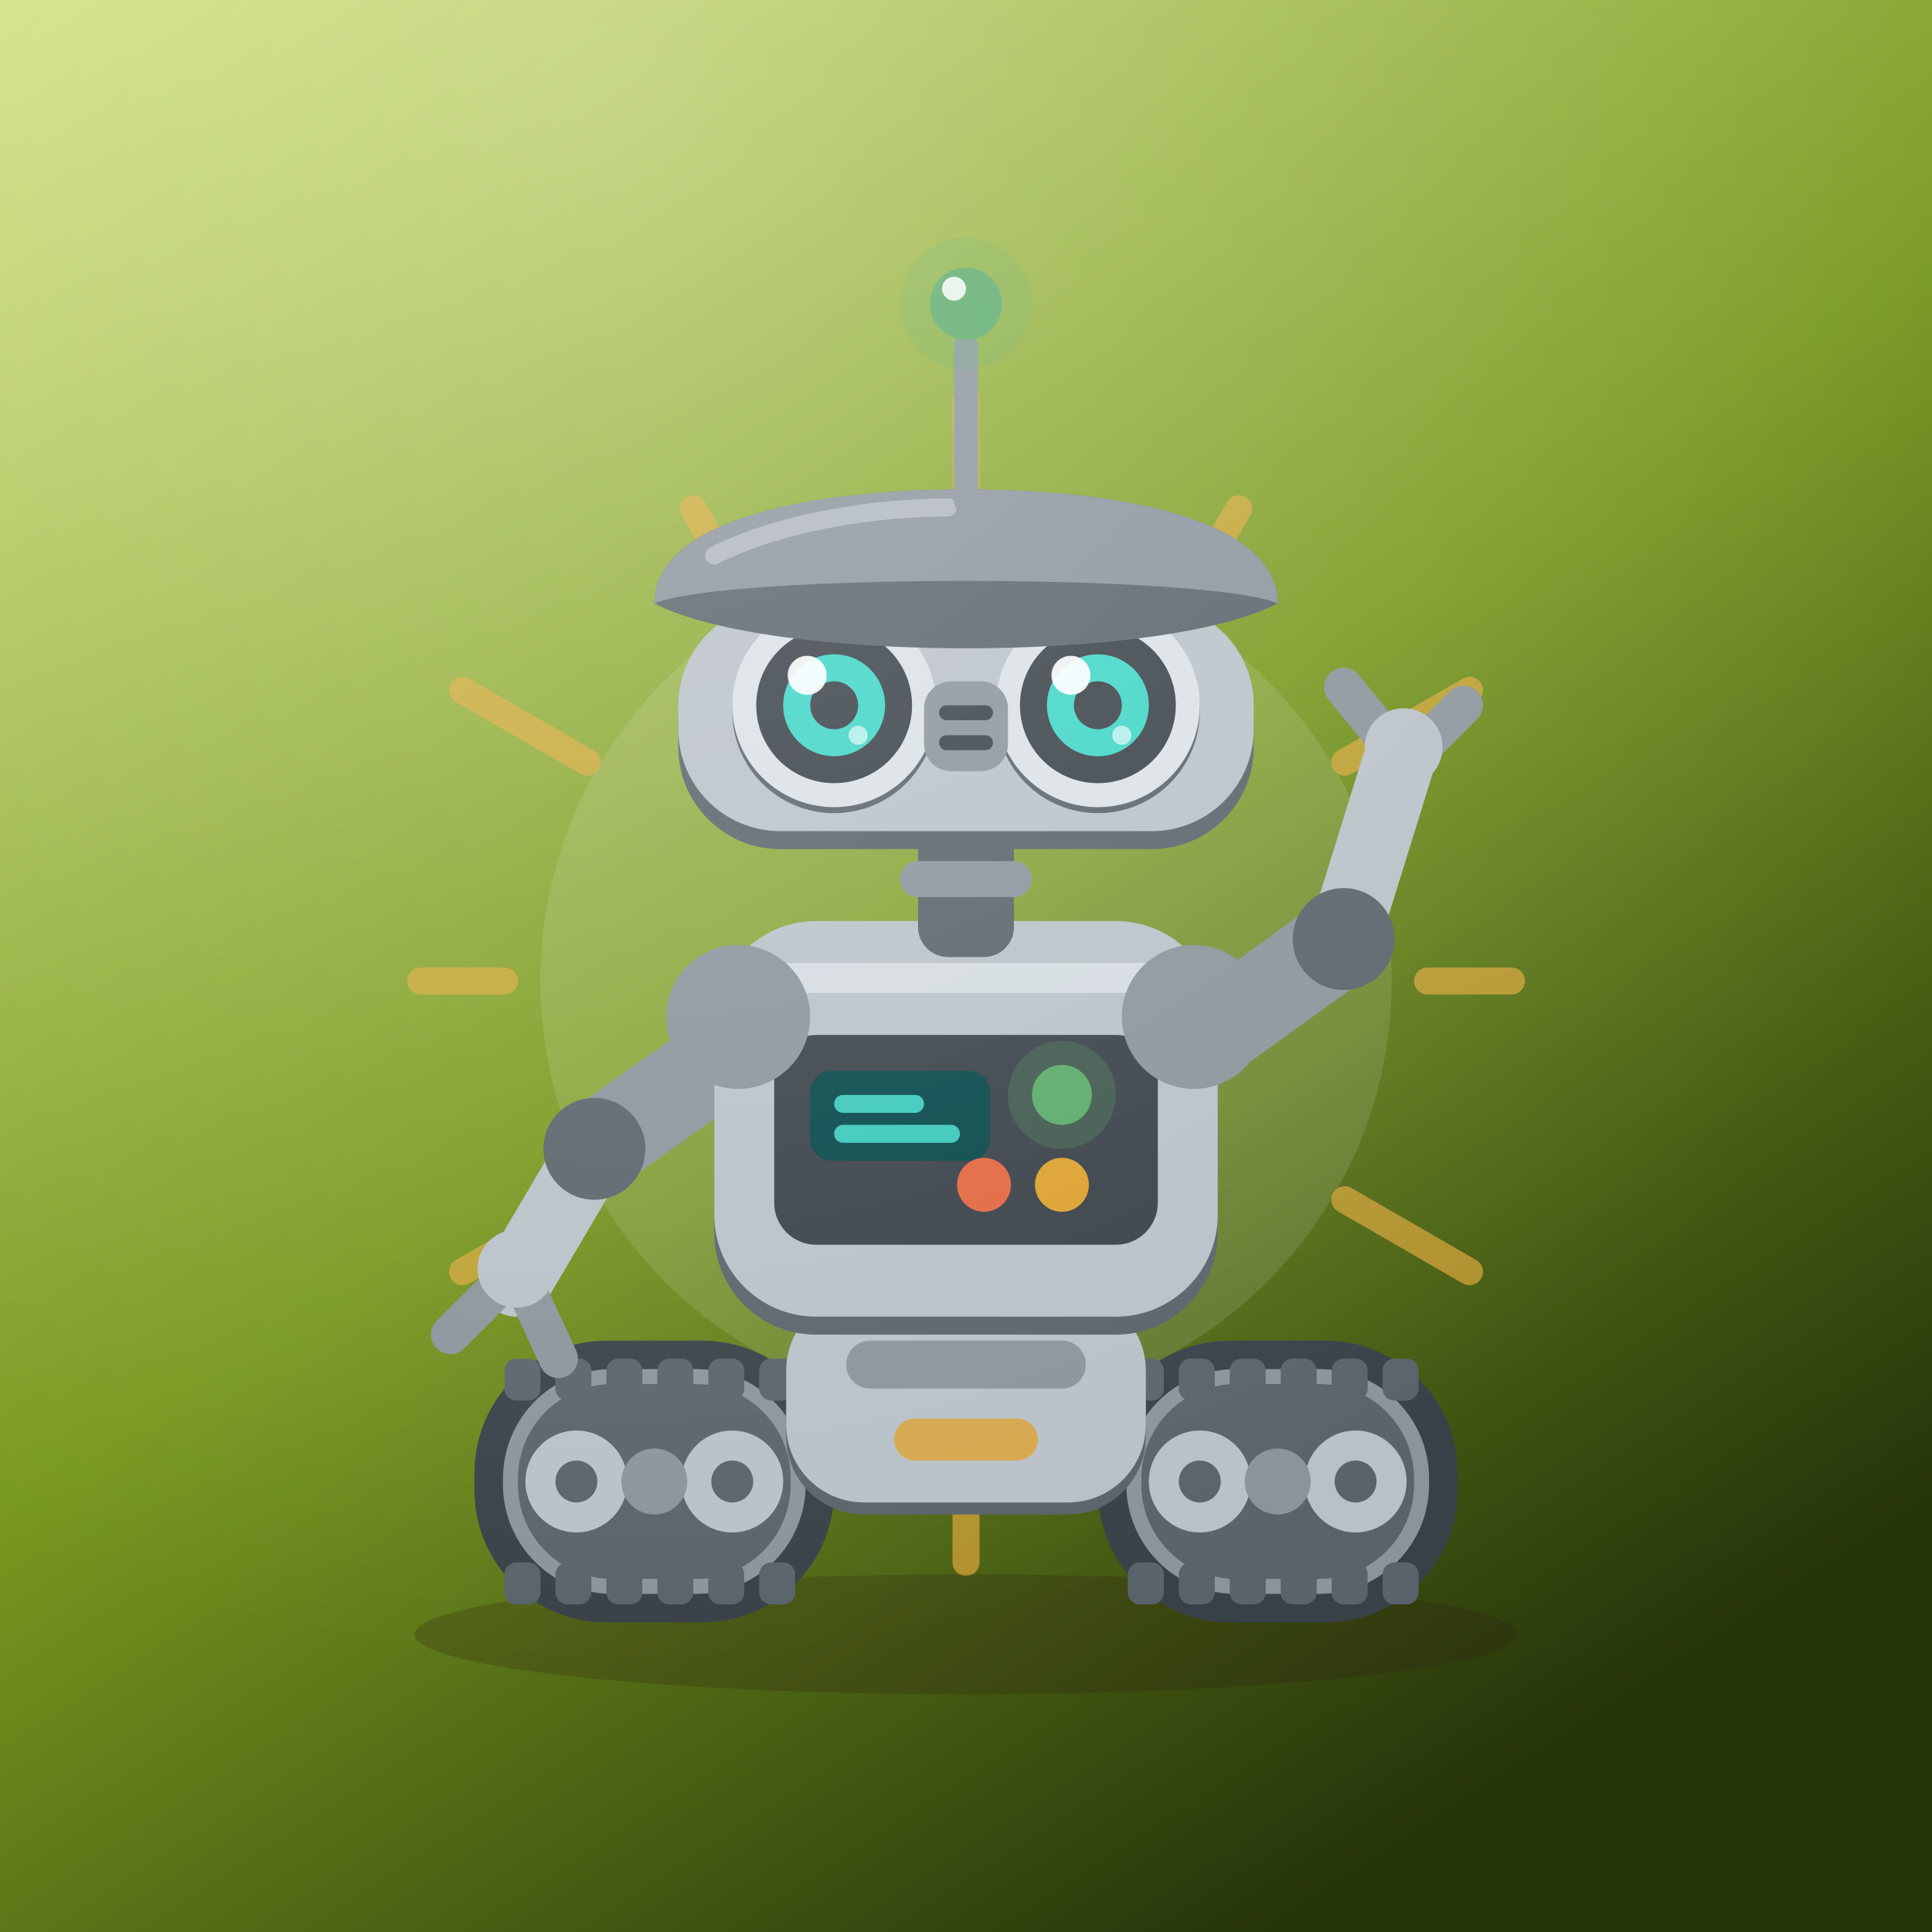
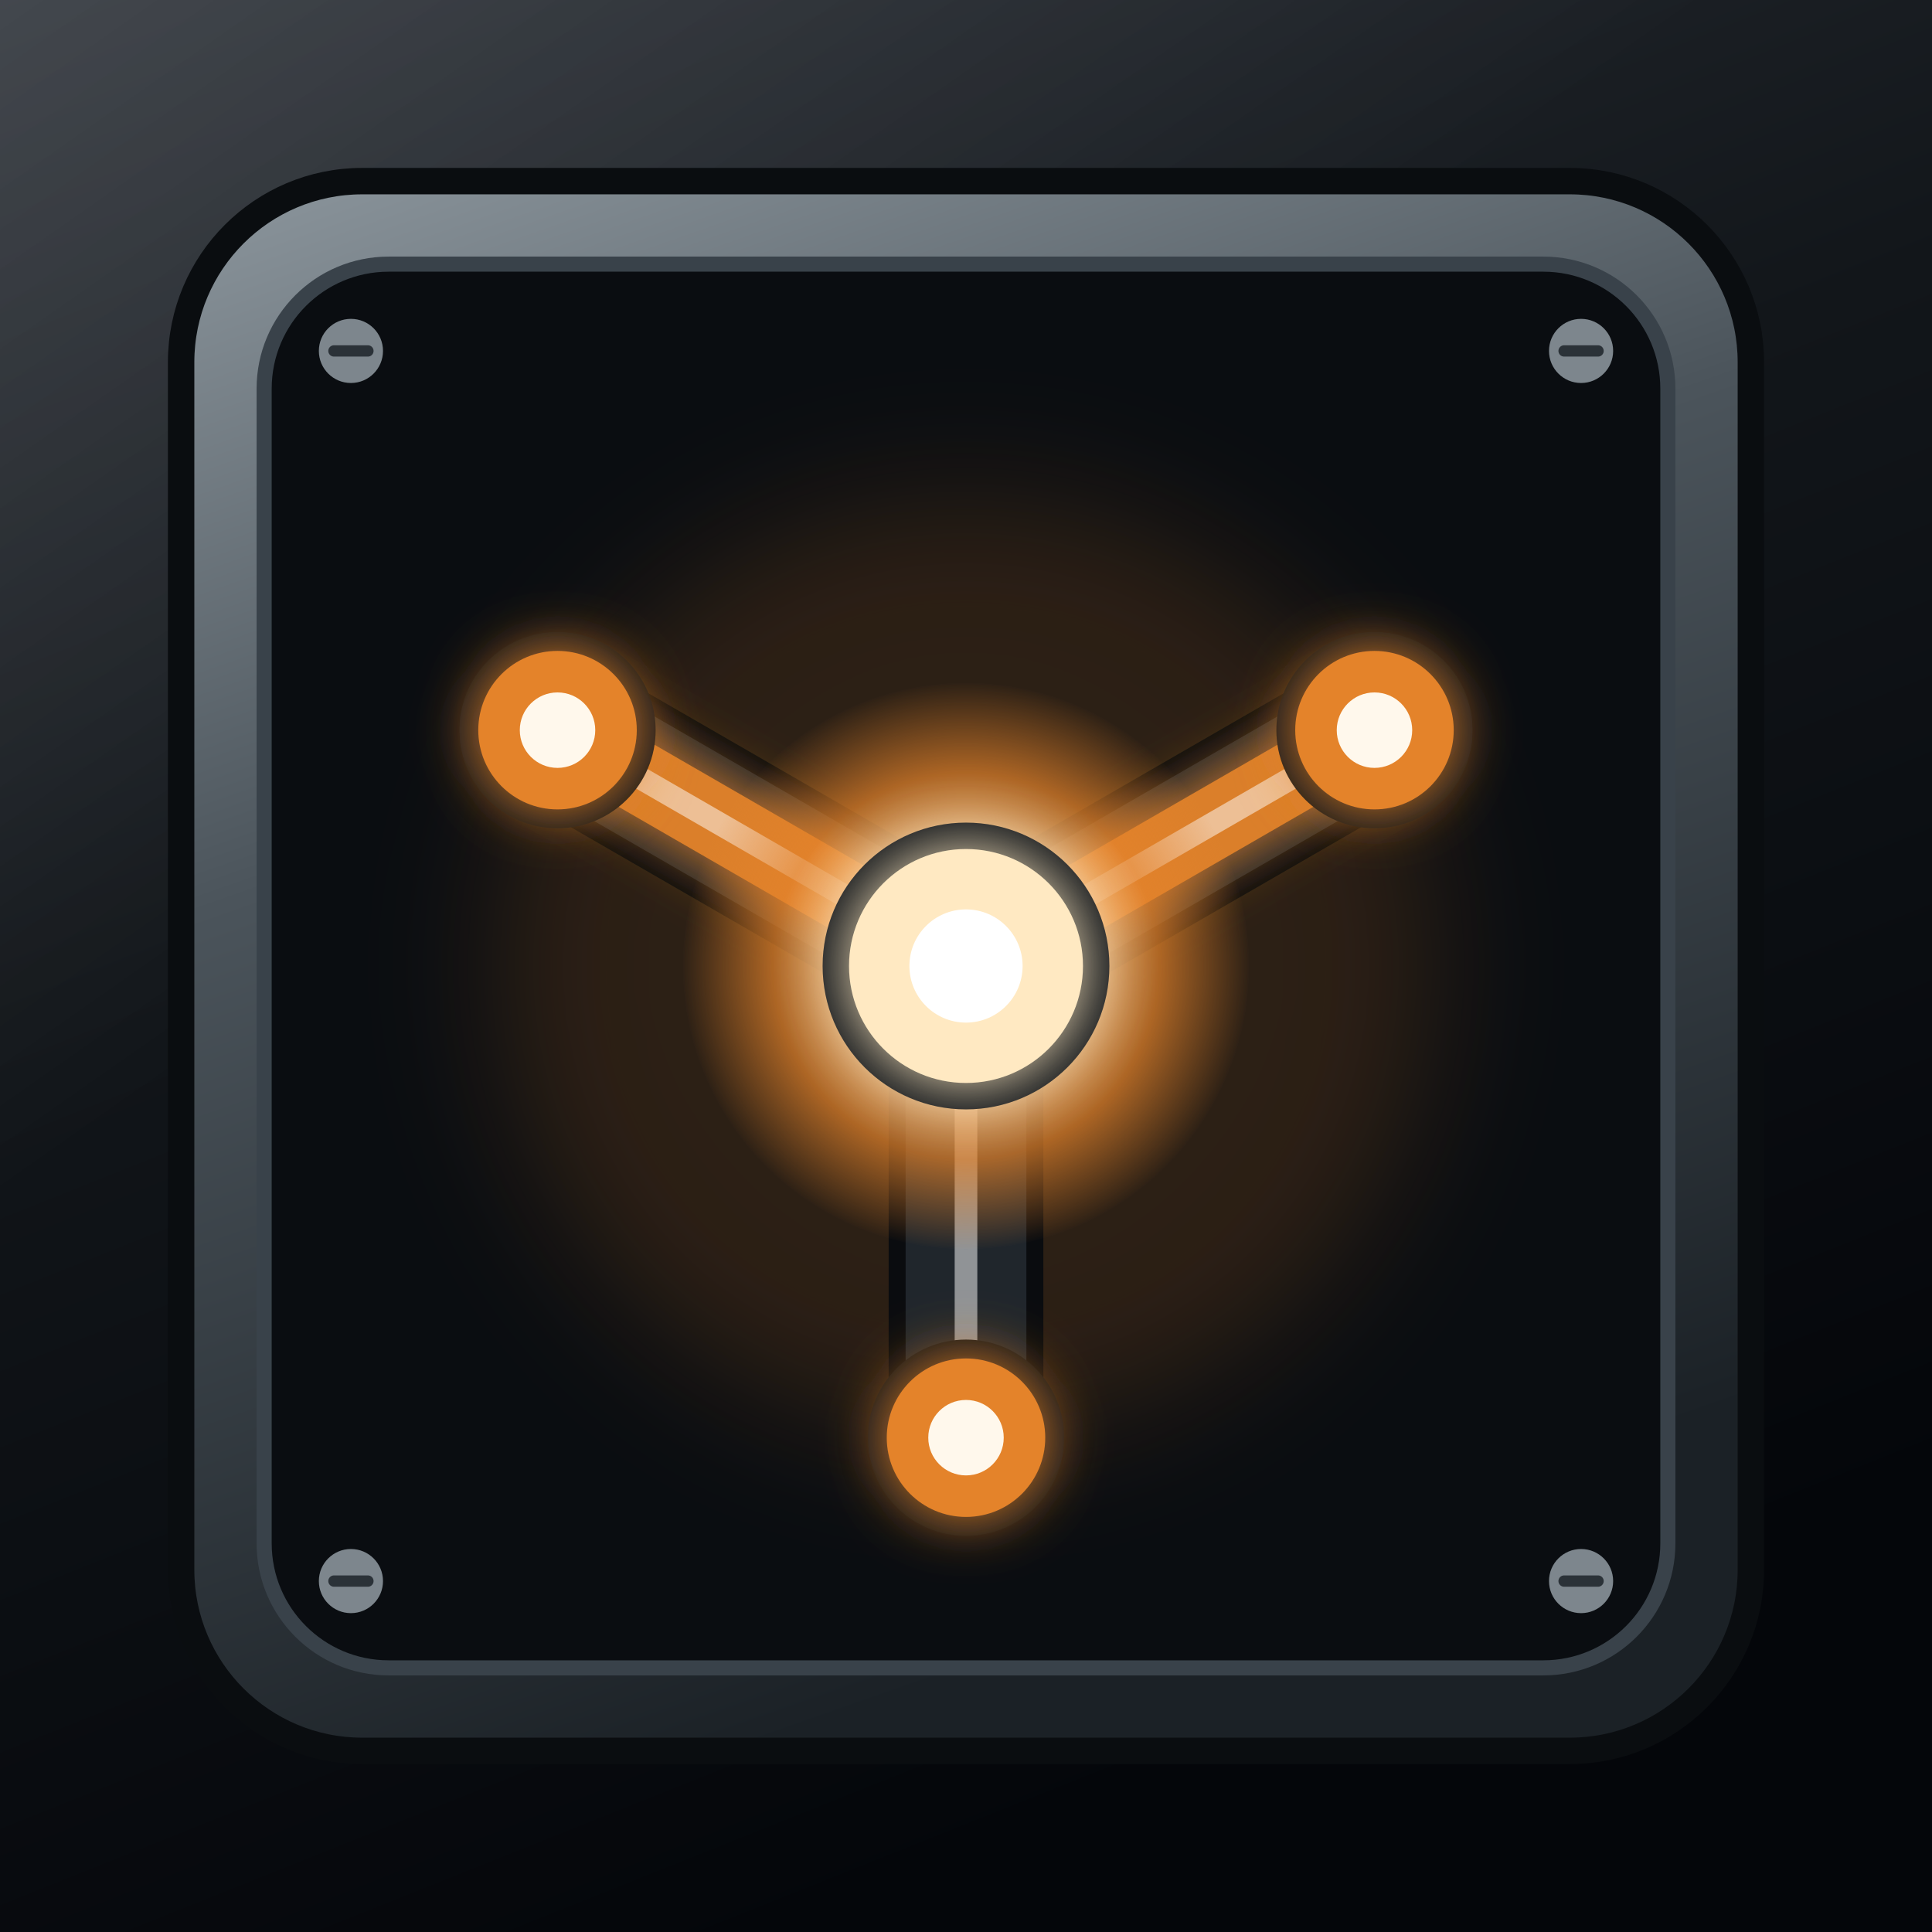
- <svg xmlns="http://www.w3.org/2000/svg" viewBox="0 0 1024 1024" width="100%" height="100%" preserveAspectRatio="xMidYMid meet">
+ <svg xmlns="http://www.w3.org/2000/svg" viewBox="0 0 1024 1024" width="100%" height="100%">
  <defs>
-     <linearGradient id="gor" x1="0" y1="0" x2="0.65" y2="1">
-       <stop offset="0%" stop-color="#cfe07a" />
-       <stop offset="55%" stop-color="#78991f" />
-       <stop offset="100%" stop-color="#26340a" />
+     <linearGradient id="tile" x1="0" y1="0" x2="0.4" y2="1">
+       <stop offset="0%" stop-color="#2a2f36" />
+       <stop offset="46%" stop-color="#12161a" />
+       <stop offset="100%" stop-color="#04060a" />
    </linearGradient>
-     <radialGradient id="glor" cx="32%" cy="6%" r="80%">
-       <stop offset="0%" stop-color="#ffffff" stop-opacity=".26" />
-       <stop offset="100%" stop-color="#ffffff" stop-opacity="0" />
+     <linearGradient id="sheen" x1="0" y1="0" x2="0.7" y2="1">
+       <stop offset="0%" stop-color="#fff" stop-opacity=".12" />
+       <stop offset="42%" stop-color="#fff" stop-opacity="0" />
+     </linearGradient>
+     <linearGradient id="case" x1="0" y1="0" x2="0.35" y2="1">
+       <stop offset="0%" stop-color="#8d979e" />
+       <stop offset="42%" stop-color="#4b545b" />
+       <stop offset="100%" stop-color="#1b2126" />
+     </linearGradient>
+     <radialGradient id="core" cx="0.5" cy="0.5" r="0.5">
+       <stop offset="0%" stop-color="#ffffff" />
+       <stop offset="34%" stop-color="#ffe9c2" />
+       <stop offset="68%" stop-color="#e4832b" stop-opacity=".7" />
+       <stop offset="100%" stop-color="#e4832b" stop-opacity="0" />
    </radialGradient>
+     <filter id="glow" x="-60%" y="-60%" width="220%" height="220%">
+       <feGaussianBlur stdDeviation="16" result="b" />
+       <feMerge>
+         <feMergeNode in="b" />
+         <feMergeNode in="SourceGraphic" />
+       </feMerge>
+     </filter>
+     <filter id="bigglow" x="-80%" y="-80%" width="260%" height="260%">
+       <feGaussianBlur stdDeviation="34" />
+     </filter>
  </defs>
-   <rect x="0" y="0" width="1024" height="1024" fill="url(#gor)" />
-   <g id="art" transform="translate(105.35,186.36) scale(1.5885)">
-     <circle cx="256" cy="210" r="142" fill="#fff" opacity=".11" />
-     <line x1="256.0" y1="64.0" x2="256.0" y2="16.0" stroke="#e0a83a" stroke-width="9" stroke-linecap="round" opacity="0.68" />
-     <line x1="179.0" y1="76.6" x2="165.0" y2="52.4" stroke="#e0a83a" stroke-width="9" stroke-linecap="round" opacity="0.68" />
-     <line x1="129.6" y1="137.0" x2="88.0" y2="113.0" stroke="#e0a83a" stroke-width="9" stroke-linecap="round" opacity="0.68" />
-     <line x1="102.0" y1="210.0" x2="74.0" y2="210.0" stroke="#e0a83a" stroke-width="9" stroke-linecap="round" opacity="0.68" />
-     <line x1="129.6" y1="283.0" x2="88.0" y2="307.0" stroke="#e0a83a" stroke-width="9" stroke-linecap="round" opacity="0.68" />
-     <line x1="179.0" y1="343.4" x2="165.0" y2="367.6" stroke="#e0a83a" stroke-width="9" stroke-linecap="round" opacity="0.68" />
-     <line x1="256.0" y1="356.0" x2="256.0" y2="404.0" stroke="#e0a83a" stroke-width="9" stroke-linecap="round" opacity="0.68" />
-     <line x1="333.0" y1="343.4" x2="347.0" y2="367.6" stroke="#e0a83a" stroke-width="9" stroke-linecap="round" opacity="0.68" />
-     <line x1="382.4" y1="283.0" x2="424.0" y2="307.0" stroke="#e0a83a" stroke-width="9" stroke-linecap="round" opacity="0.68" />
-     <line x1="410.0" y1="210.0" x2="438.0" y2="210.0" stroke="#e0a83a" stroke-width="9" stroke-linecap="round" opacity="0.68" />
-     <line x1="382.4" y1="137.0" x2="424.0" y2="113.0" stroke="#e0a83a" stroke-width="9" stroke-linecap="round" opacity="0.68" />
-     <line x1="333.0" y1="76.6" x2="347.0" y2="52.4" stroke="#e0a83a" stroke-width="9" stroke-linecap="round" opacity="0.68" />
-     <ellipse cx="256" cy="428" rx="184" ry="20" fill="#2a1810" opacity=".22" />
-     <g>
-       <rect x="92" y="330" width="120" height="94" rx="44" fill="#394148" />
-       <rect x="104" y="342" width="96" height="70" rx="34" fill="#5a636b" />
-       <rect x="104" y="342" width="96" height="70" rx="34" fill="none" stroke="#8b949c" stroke-width="5" />
-       <rect x="102" y="336" width="12" height="14" rx="4" fill="#5a636b" />
-       <rect x="102" y="404" width="12" height="14" rx="4" fill="#5a636b" />
-       <rect x="119" y="336" width="12" height="14" rx="4" fill="#5a636b" />
-       <rect x="119" y="404" width="12" height="14" rx="4" fill="#5a636b" />
-       <rect x="136" y="336" width="12" height="14" rx="4" fill="#5a636b" />
-       <rect x="136" y="404" width="12" height="14" rx="4" fill="#5a636b" />
-       <rect x="153" y="336" width="12" height="14" rx="4" fill="#5a636b" />
-       <rect x="153" y="404" width="12" height="14" rx="4" fill="#5a636b" />
-       <rect x="170" y="336" width="12" height="14" rx="4" fill="#5a636b" />
-       <rect x="170" y="404" width="12" height="14" rx="4" fill="#5a636b" />
-       <rect x="187" y="336" width="12" height="14" rx="4" fill="#5a636b" />
-       <rect x="187" y="404" width="12" height="14" rx="4" fill="#5a636b" />
-       <circle cx="126" cy="377" r="17" fill="#b9c1c8" />
-       <circle cx="126" cy="377" r="7" fill="#5a636b" />
-       <circle cx="178" cy="377" r="17" fill="#b9c1c8" />
-       <circle cx="178" cy="377" r="7" fill="#5a636b" />
-       <circle cx="152" cy="377" r="11" fill="#8b949c" />
-     </g>
-     <g>
-       <rect x="300" y="330" width="120" height="94" rx="44" fill="#394148" />
-       <rect x="312" y="342" width="96" height="70" rx="34" fill="#5a636b" />
-       <rect x="312" y="342" width="96" height="70" rx="34" fill="none" stroke="#8b949c" stroke-width="5" />
-       <rect x="310" y="336" width="12" height="14" rx="4" fill="#5a636b" />
-       <rect x="310" y="404" width="12" height="14" rx="4" fill="#5a636b" />
-       <rect x="327" y="336" width="12" height="14" rx="4" fill="#5a636b" />
-       <rect x="327" y="404" width="12" height="14" rx="4" fill="#5a636b" />
-       <rect x="344" y="336" width="12" height="14" rx="4" fill="#5a636b" />
-       <rect x="344" y="404" width="12" height="14" rx="4" fill="#5a636b" />
-       <rect x="361" y="336" width="12" height="14" rx="4" fill="#5a636b" />
-       <rect x="361" y="404" width="12" height="14" rx="4" fill="#5a636b" />
-       <rect x="378" y="336" width="12" height="14" rx="4" fill="#5a636b" />
-       <rect x="378" y="404" width="12" height="14" rx="4" fill="#5a636b" />
-       <rect x="395" y="336" width="12" height="14" rx="4" fill="#5a636b" />
-       <rect x="395" y="404" width="12" height="14" rx="4" fill="#5a636b" />
-       <circle cx="334" cy="377" r="17" fill="#b9c1c8" />
-       <circle cx="334" cy="377" r="7" fill="#5a636b" />
-       <circle cx="386" cy="377" r="17" fill="#b9c1c8" />
-       <circle cx="386" cy="377" r="7" fill="#5a636b" />
-       <circle cx="360" cy="377" r="11" fill="#8b949c" />
-     </g>
-     <rect x="196" y="318" width="120" height="70" rx="26" fill="#5a636b" />
-     <rect x="196" y="314" width="120" height="70" rx="26" fill="#b9c1c8" />
-     <rect x="216" y="330" width="80" height="16" rx="8" fill="#8b949c" />
-     <rect x="232" y="356" width="48" height="14" rx="7" fill="#dda12e" opacity=".8" />
-     <g stroke-linecap="round" fill="none">
-       <path d="M180 232 L132 266" stroke="#8b949c" stroke-width="30" />
-       <path d="M132 266 L106 310" stroke="#b9c1c8" stroke-width="24" />
-       <path d="M332 232 L382 196" stroke="#8b949c" stroke-width="30" />
-       <path d="M382 196 L400 138" stroke="#b9c1c8" stroke-width="24" />
-     </g>
-     <circle cx="132" cy="266" r="17" fill="#5a636b" />
-     <circle cx="382" cy="196" r="17" fill="#5a636b" />
-     <g stroke="#8b949c" stroke-width="13" stroke-linecap="round" fill="none">
-       <path d="M104 308 L84 328 M108 310 L120 336" />
-       <path d="M400 134 L382 112 M404 136 L422 118" />
-     </g>
-     <circle cx="106" cy="306" r="13" fill="#b9c1c8" />
-     <circle cx="402" cy="132" r="13" fill="#b9c1c8" />
-     <rect x="172" y="196" width="168" height="132" rx="34" fill="#5a636b" />
-     <rect x="172" y="190" width="168" height="132" rx="34" fill="#b9c1c8" />
-     <rect x="186" y="204" width="140" height="10" rx="5" fill="#dbe1e6" opacity=".8" />
-     <rect x="192" y="228" width="128" height="70" rx="14" fill="#394148" />
-     <rect x="204" y="240" width="60" height="30" rx="7" fill="#06474a" />
-     <g fill="#3fd6c6" opacity=".9">
-       <rect x="212" y="248" width="30" height="6" rx="3" />
-       <rect x="212" y="258" width="42" height="6" rx="3" />
-     </g>
-     <circle cx="288" cy="248" r="10" fill="#5aab6a" />
-     <circle cx="288" cy="248" r="18" fill="#5aab6a" opacity=".22" />
-     <circle cx="288" cy="278" r="9" fill="#dda12e" />
-     <circle cx="262" cy="278" r="9" fill="#e2673f" />
-     <circle cx="180" cy="222" r="24" fill="#8b949c" />
-     <circle cx="332" cy="222" r="24" fill="#8b949c" />
-     <rect x="240" y="140" width="32" height="62" rx="10" fill="#5a636b" />
-     <rect x="234" y="150" width="44" height="12" rx="6" fill="#8b949c" />
-     <rect x="234" y="170" width="44" height="12" rx="6" fill="#8b949c" />
-     <g transform="translate(256,120)">
-       <rect x="-96" y="-30" width="192" height="76" rx="34" fill="#5a636b" />
-       <rect x="-96" y="-36" width="192" height="76" rx="34" fill="#b9c1c8" />
-       <g>
-         <circle cx="-44" cy="0" r="34" fill="#5a636b" />
-         <circle cx="-44" cy="-2" r="34" fill="#dbe1e6" />
-         <circle cx="-44" cy="-2" r="26" fill="#394148" />
-         <circle cx="-44" cy="-2" r="17" fill="#3fd6c6" />
-         <circle cx="-44" cy="-2" r="8" fill="#394148" />
-         <circle cx="-53" cy="-12" r="6.5" fill="#fff" opacity=".92" />
-         <circle cx="-36" cy="8" r="3.2" fill="#fff" opacity=".6" />
-       </g>
-       <g>
-         <circle cx="44" cy="0" r="34" fill="#5a636b" />
-         <circle cx="44" cy="-2" r="34" fill="#dbe1e6" />
-         <circle cx="44" cy="-2" r="26" fill="#394148" />
-         <circle cx="44" cy="-2" r="17" fill="#3fd6c6" />
-         <circle cx="44" cy="-2" r="8" fill="#394148" />
-         <circle cx="35" cy="-12" r="6.5" fill="#fff" opacity=".92" />
-         <circle cx="52" cy="8" r="3.2" fill="#fff" opacity=".6" />
-       </g>
-       <path d="M-104 -36 C-104 -62 -58 -74 0 -74 C58 -74 104 -62 104 -36            C66 -16 -66 -16 -104 -36 Z" fill="#5a636b" />
-       <path d="M-104 -36 C-104 -62 -58 -74 0 -74 C58 -74 104 -62 104 -36            C80 -46 -80 -46 -104 -36 Z" fill="#8b949c" />
-       <path d="M-84 -52 C-60 -64 -28 -68 -6 -68" fill="none" stroke="#dbe1e6" stroke-width="6" stroke-linecap="round" opacity=".45" />
-       <rect x="-14" y="-10" width="28" height="30" rx="9" fill="#8b949c" />
-       <rect x="-9" y="-2" width="18" height="5" rx="2.5" fill="#394148" />
-       <rect x="-9" y="8" width="18" height="5" rx="2.5" fill="#394148" />
-       <rect x="-4" y="-126" width="8" height="60" rx="4" fill="#8b949c" />
-       <circle cx="0" cy="-136" r="22" fill="#5aab6a" opacity=".22" />
-       <circle cx="0" cy="-136" r="12" fill="#5aab6a" />
-       <circle cx="-4" cy="-141" r="4" fill="#fff" opacity=".85" />
-     </g>
+   <rect width="1024" height="1024" fill="url(#tile)" />
+   <rect width="1024" height="1024" fill="url(#sheen)" />
+   <rect x="96" y="96" width="832" height="832" rx="96" fill="url(#case)" />
+   <rect x="96" y="96" width="832" height="832" rx="96" fill="none" stroke="#0a0d10" stroke-width="14" />
+   <rect x="140" y="140" width="744" height="744" rx="66" fill="#0a0d11" />
+   <rect x="140" y="140" width="744" height="744" rx="66" fill="none" stroke="#39424a" stroke-width="8" />
+   <g fill="#7d868d">
+     <circle cx="186" cy="186" r="17" />
+     <circle cx="838" cy="186" r="17" />
+     <circle cx="186" cy="838" r="17" />
+     <circle cx="838" cy="838" r="17" />
  </g>
-   <rect x="0" y="0" width="1024" height="1024" fill="url(#glor)" />
+   <g stroke="#2b3238" stroke-width="6" stroke-linecap="round">
+     <path d="M177 186 L195 186" />
+     <path d="M829 186 L847 186" />
+     <path d="M177 838 L195 838" />
+     <path d="M829 838 L847 838" />
+   </g>
+   <circle cx="512.0" cy="512.0" r="250" fill="#e4832b" opacity=".16" filter="url(#bigglow)" />
+   <path d="M512.0 512.0 L295.5 387.0" stroke="#0a0c0f" stroke-width="82.0" stroke-linecap="round" />
+   <path d="M512.0 512.0 L295.5 387.0" stroke="#20262c" stroke-width="64.0" stroke-linecap="round" />
+   <path d="M512.0 512.0 L295.5 387.0" stroke="#e4832b" stroke-width="38.0" stroke-linecap="round" opacity=".95" filter="url(#glow)" />
+   <path d="M512.0 512.0 L295.5 387.0" stroke="#ffffff" stroke-width="12" stroke-linecap="round" opacity=".5" />
+   <circle cx="295.5" cy="387.0" r="52" fill="#12161a" />
+   <circle cx="295.5" cy="387.0" r="42" fill="#e4832b" filter="url(#glow)" />
+   <circle cx="295.5" cy="387.0" r="20" fill="#fff8ec" />
+   <path d="M512.0 512.0 L728.5 387.0" stroke="#0a0c0f" stroke-width="82.0" stroke-linecap="round" />
+   <path d="M512.0 512.0 L728.5 387.0" stroke="#20262c" stroke-width="64.0" stroke-linecap="round" />
+   <path d="M512.0 512.0 L728.5 387.0" stroke="#e4832b" stroke-width="38.0" stroke-linecap="round" opacity=".95" filter="url(#glow)" />
+   <path d="M512.0 512.0 L728.5 387.0" stroke="#ffffff" stroke-width="12" stroke-linecap="round" opacity=".5" />
+   <circle cx="728.5" cy="387.0" r="52" fill="#12161a" />
+   <circle cx="728.5" cy="387.0" r="42" fill="#e4832b" filter="url(#glow)" />
+   <circle cx="728.5" cy="387.0" r="20" fill="#fff8ec" />
+   <path d="M512.0 512.0 L512.0 762.0" stroke="#0a0c0f" stroke-width="82.0" stroke-linecap="round" />
+   <path d="M512.0 512.0 L512.0 762.0" stroke="#20262c" stroke-width="64.0" stroke-linecap="round" />
+   <path d="M512.0 512.0 L512.0 762.0" stroke="#e4832b" stroke-width="38.0" stroke-linecap="round" opacity=".95" filter="url(#glow)" />
+   <path d="M512.0 512.0 L512.0 762.0" stroke="#ffffff" stroke-width="12" stroke-linecap="round" opacity=".5" />
+   <circle cx="512.0" cy="762.0" r="52" fill="#12161a" />
+   <circle cx="512.0" cy="762.0" r="42" fill="#e4832b" filter="url(#glow)" />
+   <circle cx="512.0" cy="762.0" r="20" fill="#fff8ec" />
+   <circle cx="512.0" cy="512.0" r="150" fill="url(#core)" />
+   <circle cx="512.0" cy="512.0" r="76" fill="#12161a" />
+   <circle cx="512.0" cy="512.0" r="62" fill="#ffe9c2" filter="url(#glow)" />
+   <circle cx="512.0" cy="512.0" r="30" fill="#ffffff" />
</svg>
